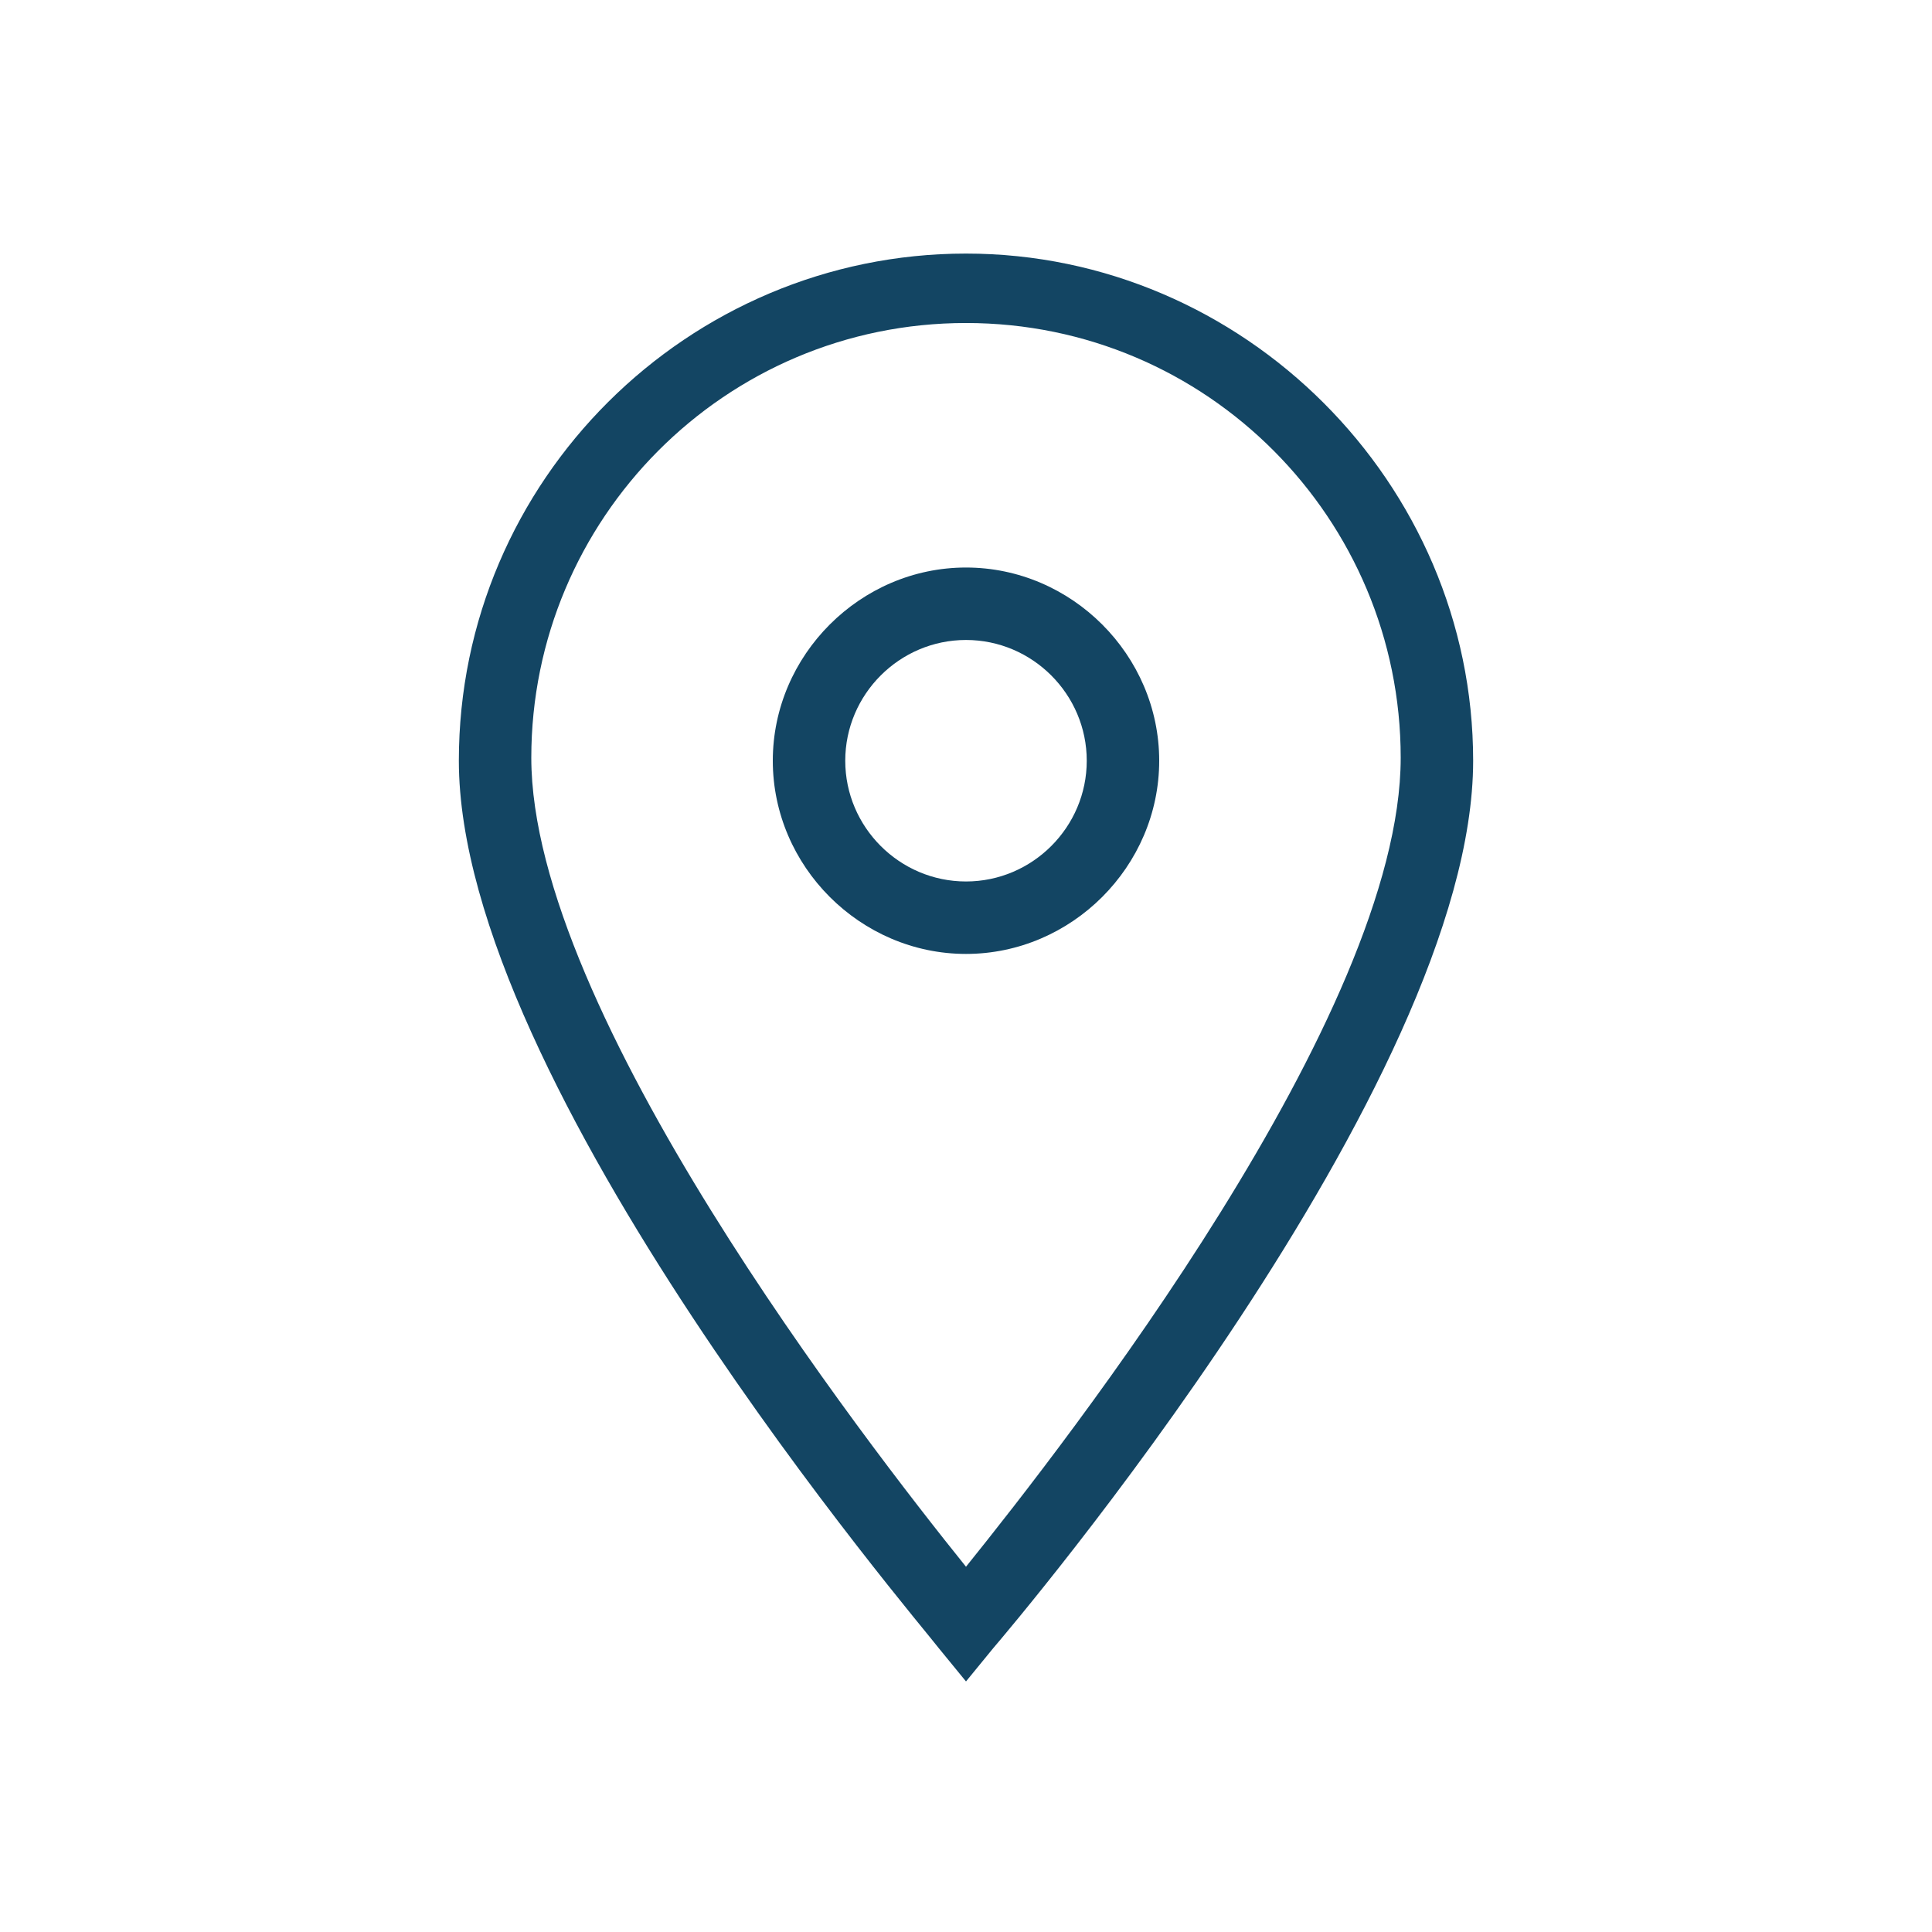
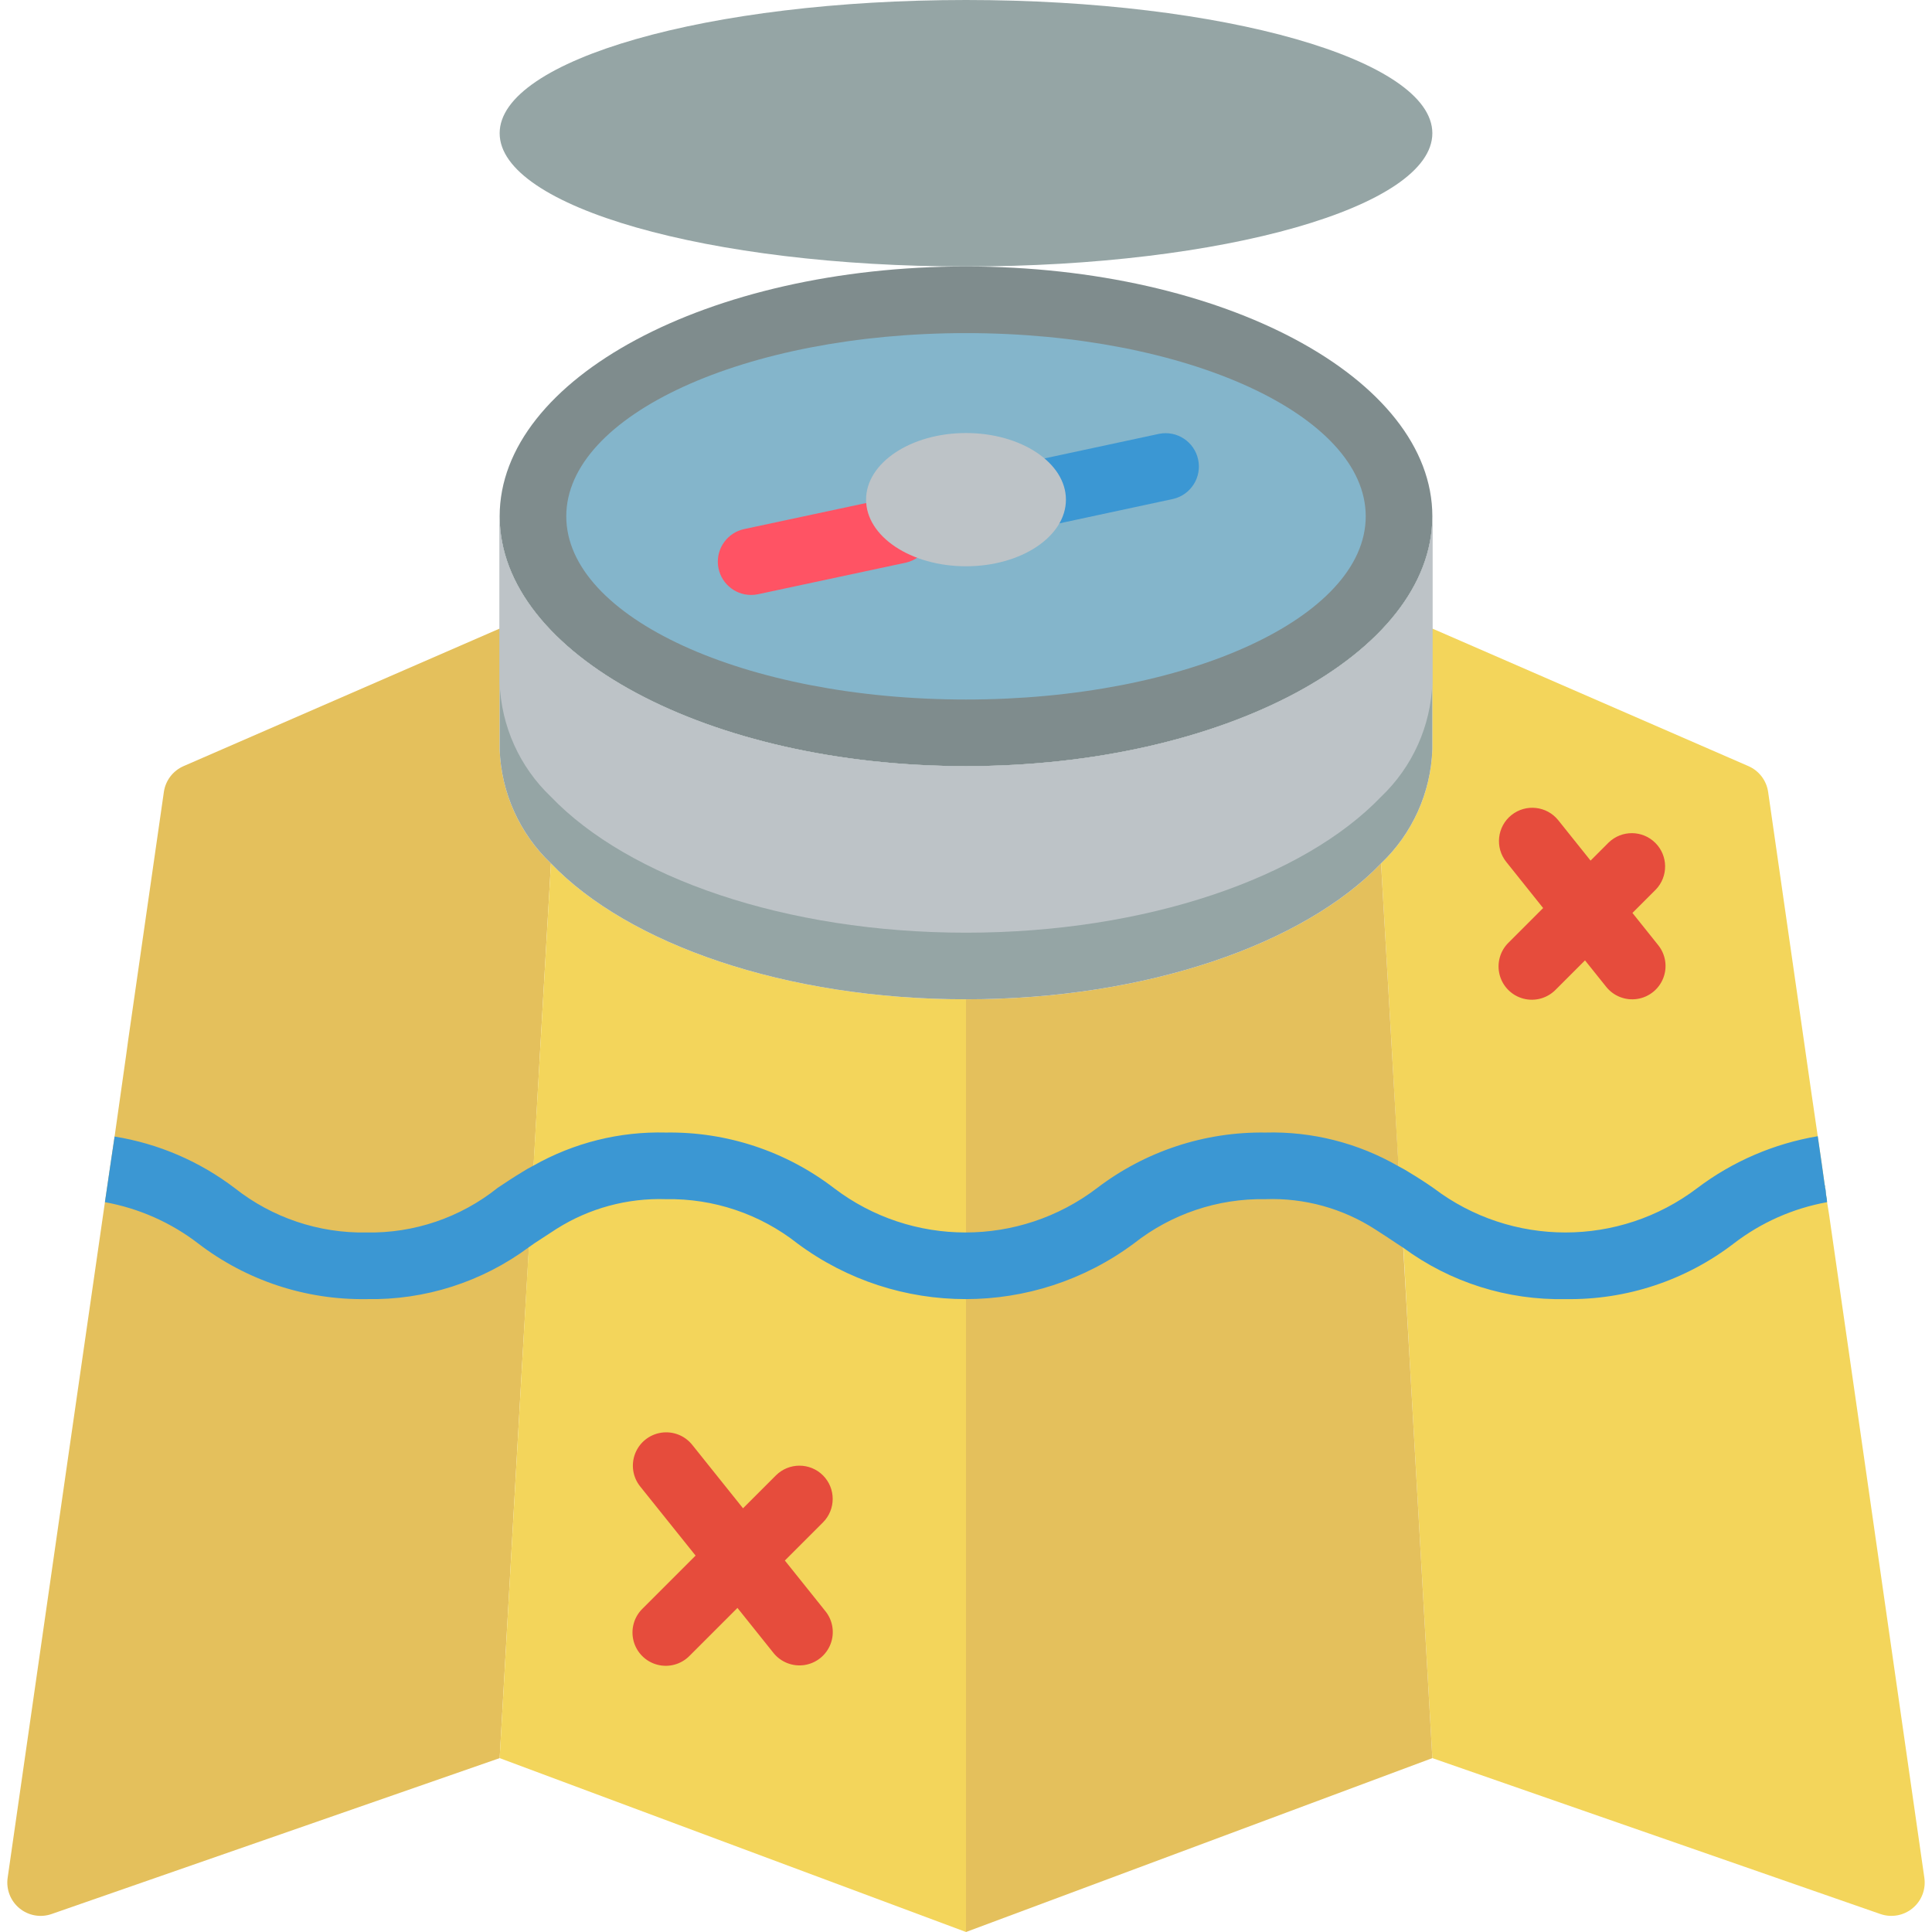
- <svg xmlns="http://www.w3.org/2000/svg" id="Layer_1" style="enable-background:new 0 0 64 64;" version="1.1" viewBox="0 0 64 64" xml:space="preserve">
-   <style type="text/css">
- 	.st0{fill:#134563;}
- </style>
-   <g>
-     <g id="Icon-Location" transform="translate(232, 376)">
-       <path class="st0" d="M-200-320.3l-0.9-1.1c-0.6-0.8-15.9-18.7-15.9-29.4c0-9.3,7.6-16.8,16.8-16.8     s16.8,7.6,16.8,16.8c0,10.7-15.3,28.7-15.9,29.4L-200-320.3L-200-320.3z M-200-365.3c-8,0-14.4,6.5-14.4,14.4     c0,8.4,11.1,22.7,14.4,26.8c3.3-4.1,14.4-18.3,14.4-26.8C-185.6-358.8-192-365.3-200-365.3L-200-365.3z" id="Fill-55" />
-       <path class="st0" d="M-200-344.4c-3.5,0-6.4-2.9-6.4-6.4s2.9-6.4,6.4-6.4s6.4,2.9,6.4,6.4S-196.5-344.4-200-344.4     L-200-344.4z M-200-354.8c-2.2,0-4,1.8-4,4s1.8,4,4,4c2.2,0,4-1.8,4-4S-197.8-354.8-200-354.8L-200-354.8z" id="Fill-56" />
+ <svg xmlns="http://www.w3.org/2000/svg" height="512" viewBox="0 0 58 58" width="512">
+   <g id="Page-1" fill="none" fill-rule="evenodd">
+     <g id="058---Compass-and-Map" fill-rule="nonzero">
+       <path id="Shape" d="m16.54 25.92-.33 5.7-.19 3.37-.14 2.45-.21 3.58-.67 11.76-13.45 4.68c-.33.116-.697.05-.967-.173-.27-.223-.404-.571-.353-.917 1.53-10.65 2.41-16.76 2.92-20.28.11-.77.21-1.42.29-1.97.39-2.73.4-2.83.41-2.91l1.07-7.44c.051-.341.274-.632.59-.77l9.49-4.13v3.63c.046 1.298.599 2.525 1.54 3.42z" fill="#e4c05c" />
+       <path id="Shape" d="m29 30v28l-14-5.22.67-11.76.54-9.4.33-5.7c2.32 2.42 7.03 4.08 12.46 4.08z" fill="#f3d55b" />
+       <path id="Shape" d="m56.45 57.46-13.45-4.68-.67-11.76-.2-3.56-.15-2.45-.19-3.39-.33-5.7c.941-.895 1.494-2.122 1.54-3.42v-3.63l9.49 4.13c.316.138.539.429.59.77l1.07 7.44c.17 1.2.31 2.15.42 2.9.09.62.16 1.1.21 1.47 0 .03.01.05.01.08.02.12.03.23.05.32 0 .02.01.07.01.11.01.067.02.127.03.18.01.06.02.12.03.19.28 1.92 1.03 7.16 2.86 19.91.051.346-.082.694-.353.917-.27.223-.637.288-.967.173z" fill="#f3d55b" />
+       <path id="Shape" d="m24.707 44.293c-.39-.39-1.024-.39-1.414 0l-.987.987-1.525-1.905c-.223-.279-.578-.418-.932-.364-.353.054-.651.292-.781.625-.13.333-.073.71.151.989l1.663 2.075-1.589 1.589c-.26.251-.364.623-.273.973.092.35.365.623.714.714.35.092.721-.013.973-.273l1.432-1.432 1.08 1.35c.223.279.578.418.932.364.353-.054.651-.292.781-.625s.073-.71-.151-.989l-1.219-1.523 1.145-1.145c.388-.39.388-1.02 0-1.41z" fill="#e64c3c" />
+       <path id="Shape" d="m49.007 27.407.7-.7c.379-.392.374-1.016-.012-1.402s-1.009-.391-1.402-.012l-.543.543-.969-1.211c-.345-.431-.975-.501-1.406-.156-.431.345-.501.975-.156 1.406l1.107 1.385-1.033 1.033c-.26.251-.364.623-.273.973.092.35.365.623.714.714.35.092.721-.013.973-.273l.876-.876.636.794c.223.279.578.418.932.364.353-.054.651-.292.781-.625s.073-.71-.151-.989z" fill="#e64c3c" />
+       <path id="Shape" d="m43 52.78-14 5.22v-28c5.43 0 10.14-1.66 12.46-4.08l.33 5.7.54 9.4z" fill="#e4c05c" />
+       <path id="Shape" d="m54.85 36.09c-1.019.184-1.979.609-2.8 1.24-1.447 1.11-3.226 1.699-5.05 1.67-1.749.038-3.461-.503-4.87-1.54-.07-.04-.13-.09-.2-.13-.21-.14-.42-.28-.64-.42-.981-.634-2.133-.952-3.3-.91-1.431-.026-2.826.444-3.95 1.33-2.998 2.227-7.102 2.227-10.1 0-1.124-.886-2.519-1.356-3.95-1.33-1.158-.038-2.3.272-3.28.89-.22.14-.44.29-.66.43-.06.04-.11.08-.17.12-1.409 1.046-3.125 1.595-4.88 1.56-1.824.029-3.603-.56-5.05-1.67-.821-.631-1.781-1.056-2.8-1.24.11-.77.21-1.42.29-1.97 1.313.211 2.553.744 3.61 1.55 1.124.886 2.519 1.356 3.95 1.33 1.43.027 2.824-.447 3.94-1.34.24-.16.48-.32.73-.47.113-.073.23-.139.35-.2 1.209-.684 2.581-1.026 3.97-.99 1.824-.029 3.603.56 5.05 1.67 2.331 1.773 5.559 1.773 7.89 0 1.452-1.109 3.234-1.697 5.06-1.67 1.398-.038 2.779.312 3.99 1.01.12.061.237.127.35.2.25.15.48.3.71.46 2.338 1.773 5.572 1.773 7.91 0 1.063-.804 2.305-1.339 3.62-1.56.09.62.16 1.1.21 1.47l.01.02v.06c.01.01.01.04.02.08v.01c.003.077.013.154.03.23 0 .02.01.07.01.11z" fill="#3b97d3" />
+       <ellipse id="Oval" cx="29" cy="15.5" fill="#7f8c8d" rx="14" ry="7.5" />
+       <ellipse id="Oval" cx="29" cy="15.5" fill="#84b5cb" rx="12" ry="5.5" />
+       <ellipse id="Oval" cx="29" cy="4" fill="#95a5a5" rx="14" ry="4" />
+       <path id="Shape" d="m43 15.5v7c-.046 1.298-.599 2.525-1.54 3.42-2.32 2.42-7.03 4.08-12.46 4.08s-10.14-1.66-12.46-4.08c-.941-.895-1.494-2.122-1.54-3.42v-7c0 4.14 6.27 7.5 14 7.5s14-3.36 14-7.5z" fill="#95a5a5" />
+       <path id="Shape" d="m43 15.5v5c-.046 1.298-.599 2.525-1.54 3.42-2.32 2.42-7.03 4.08-12.46 4.08s-10.14-1.66-12.46-4.08c-.941-.895-1.494-2.122-1.54-3.42v-5c0 4.14 6.27 7.5 14 7.5s14-3.36 14-7.5z" fill="#bdc3c7" />
+       <path id="Shape" d="m31 15.861c-.512 0-.941-.386-.995-.895-.054-.509.285-.976.786-1.083l4.01-.86c.535-.104 1.054.239 1.168.772s-.218 1.058-.748 1.183l-4.01.861c-.069.015-.14.022-.211.022z" fill="#3b97d3" />
+       <path id="Shape" d="m22.549 17.861c-.512-0-.94-.387-.994-.895-.053-.509.286-.976.786-1.083l4.45-.95c.532-.098 1.046.245 1.159.774.113.529-.215 1.052-.741 1.181l-4.45.951c-.069.015-.139.022-.21.022z" fill="#ff5364" />
+       <ellipse id="Oval" cx="29" cy="15" fill="#bdc3c7" rx="3" ry="2" />
    </g>
  </g>
</svg>
